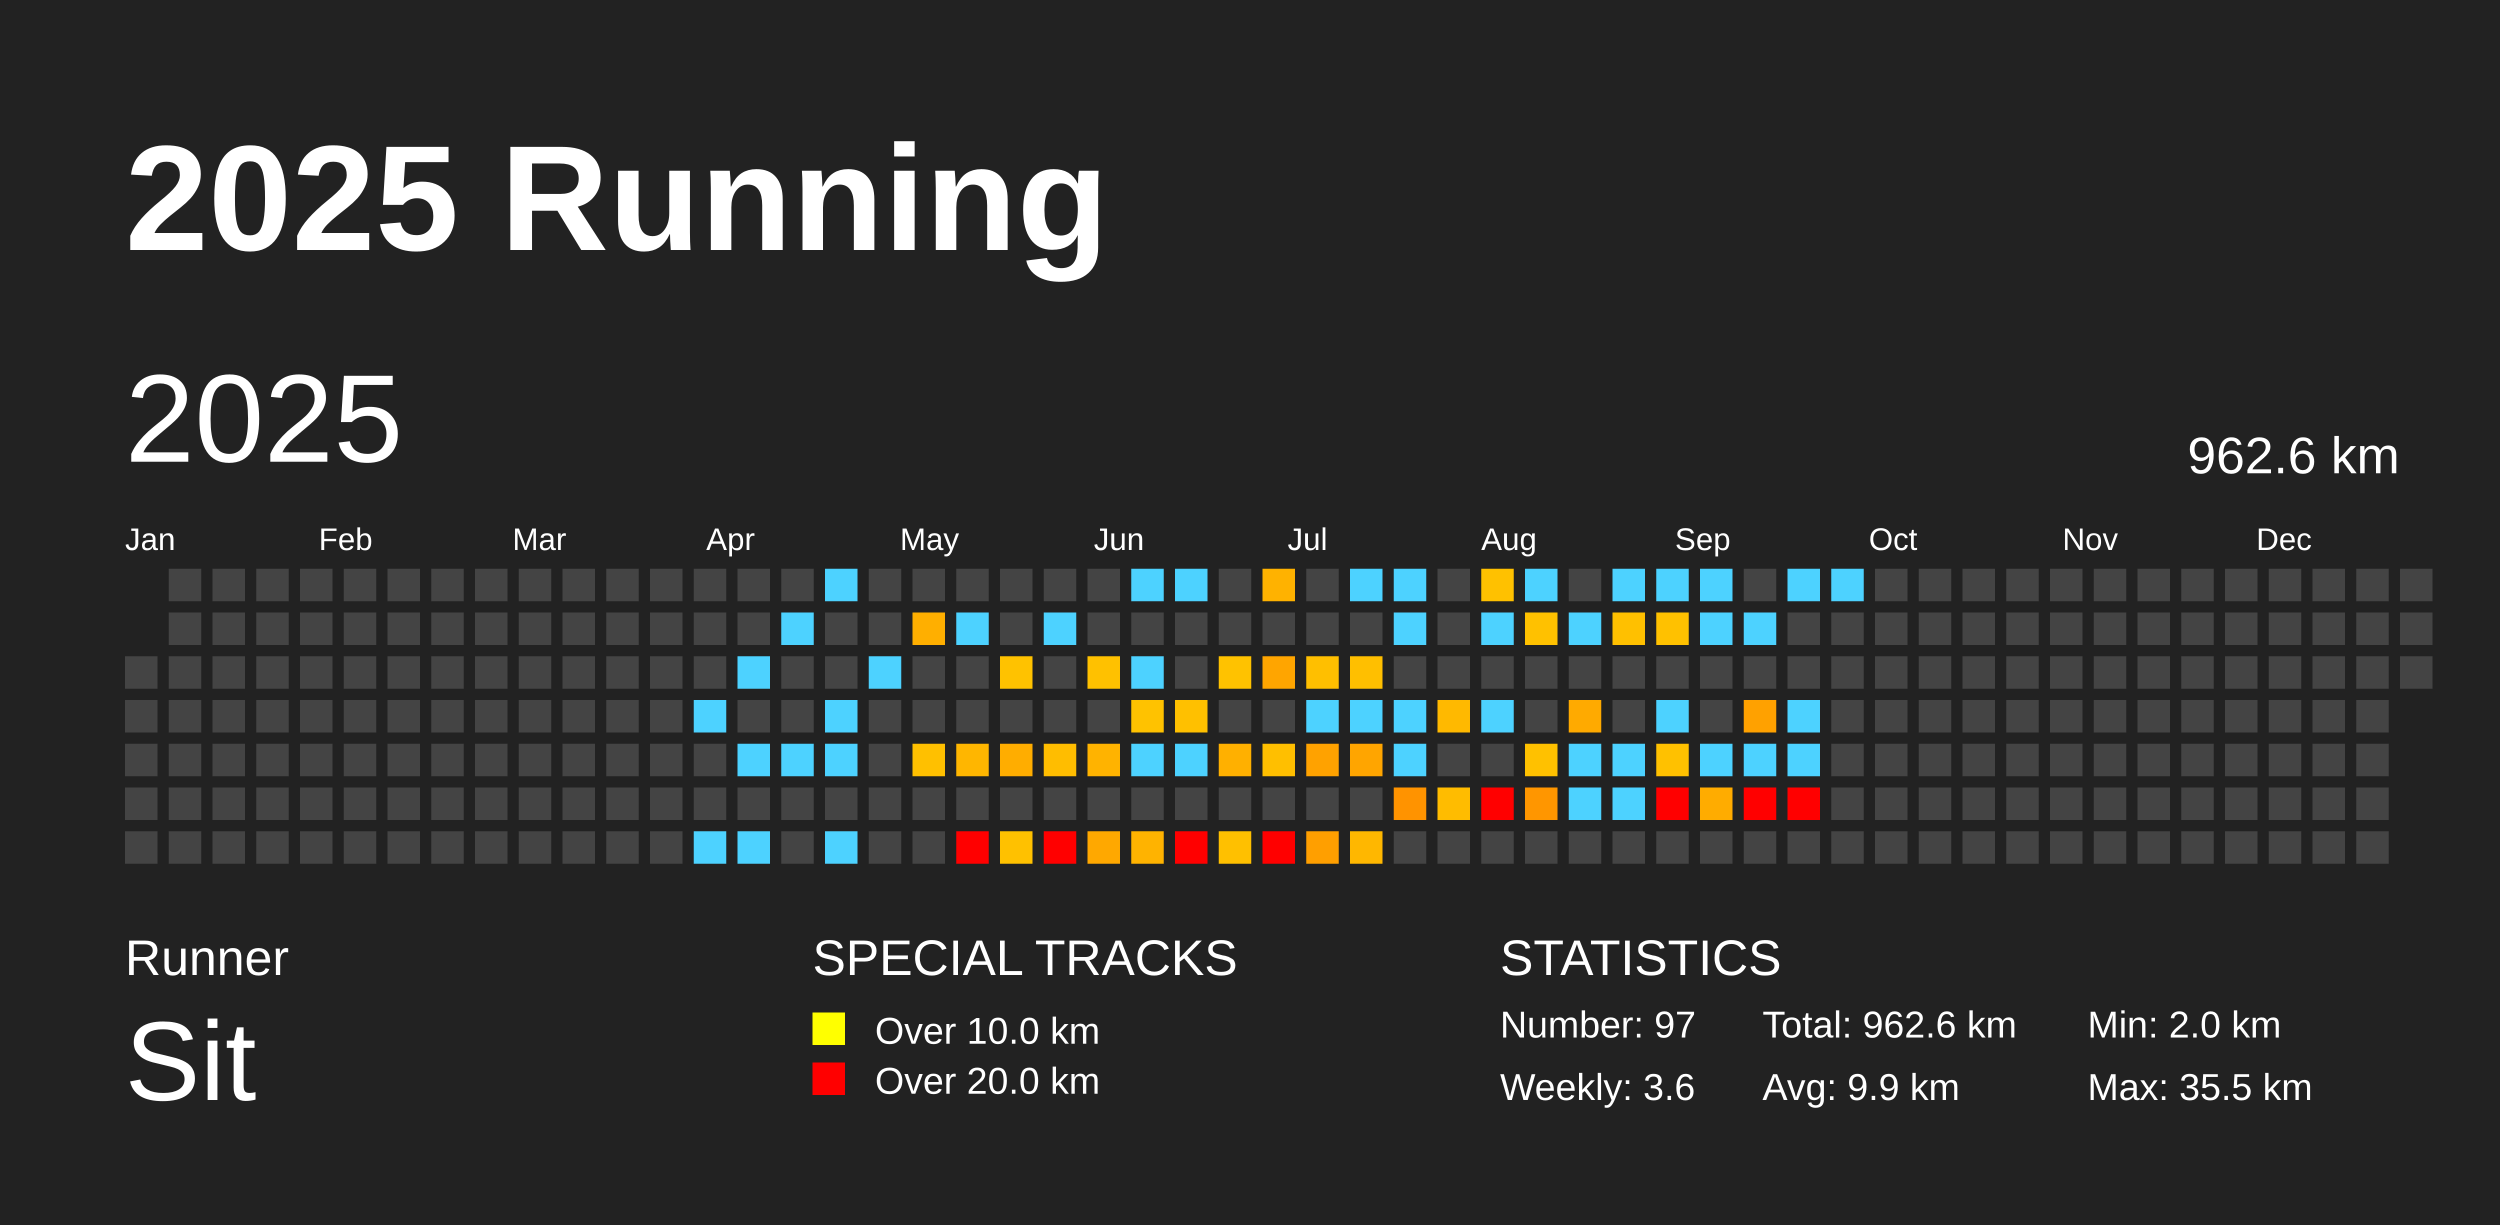
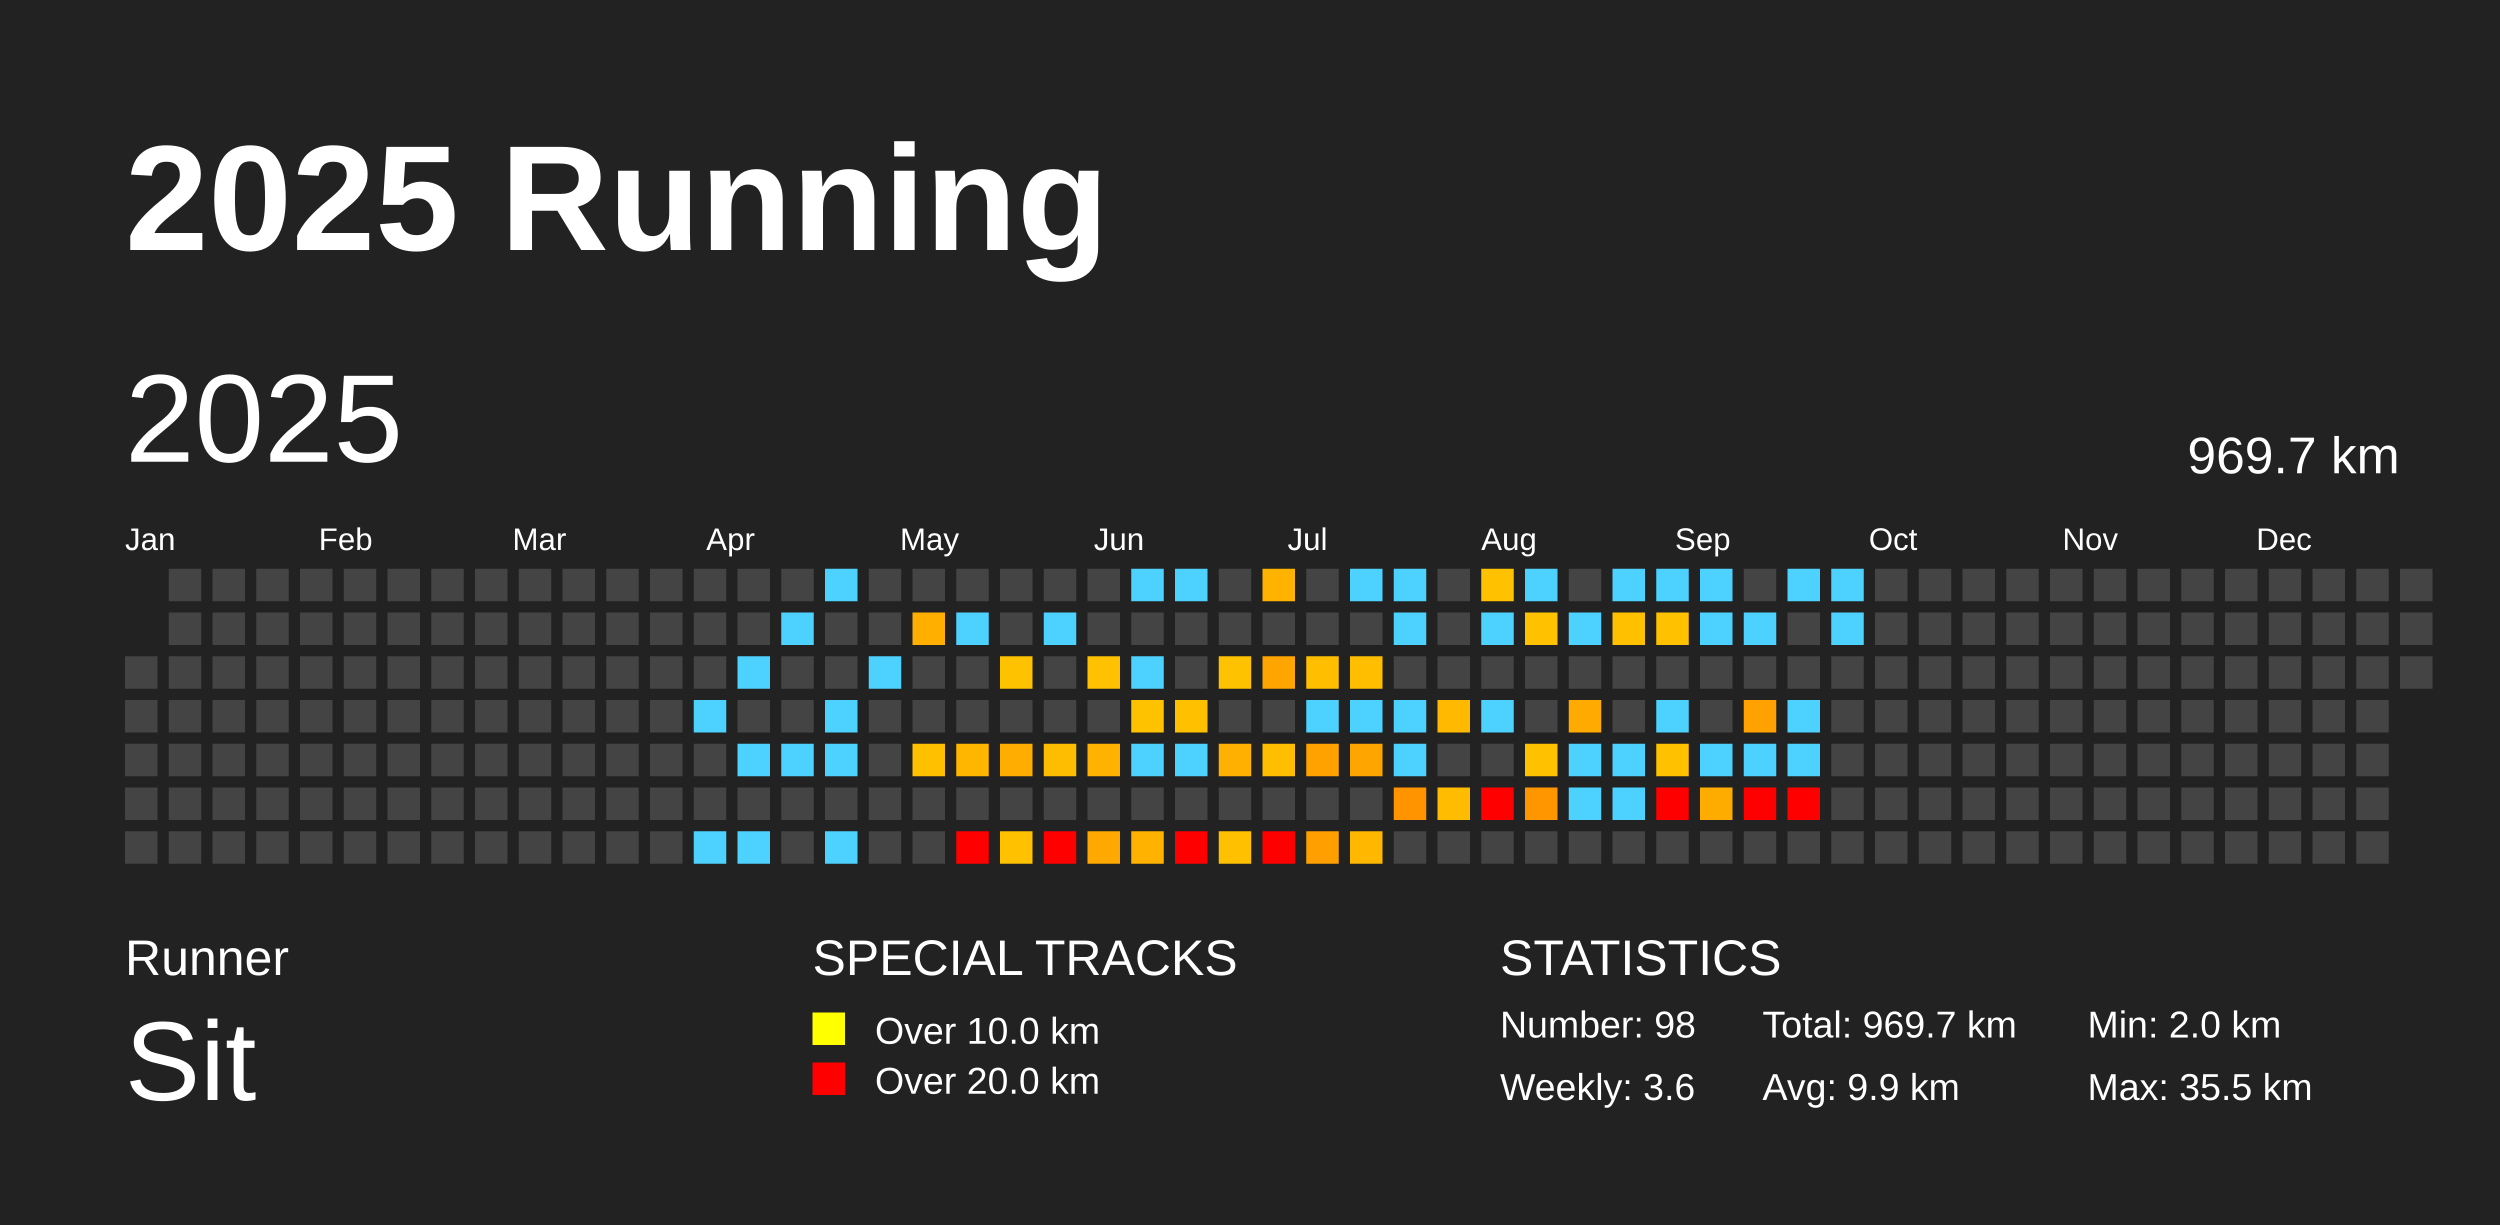
<svg xmlns="http://www.w3.org/2000/svg" baseProfile="full" height="98mm" version="1.1" viewBox="0,0,200,98" width="200mm">
  <defs />
  <rect fill="#222222" height="98" width="200" x="0" y="0" />
  <text fill="#FFFFFF" style="font-size:12px; font-family:Arial; font-weight:bold;" x="10" y="20">2025 Running</text>
  <text fill="#FFFFFF" style="font-size:4px; font-family:Arial" x="10" y="78">Runner</text>
  <text fill="#FFFFFF" style="font-size:9px; font-family:Arial" x="10" y="88">Sit</text>
  <text fill="#FFFFFF" style="font-size:4px; font-family:Arial" x="65" y="78">SPECIAL TRACKS</text>
  <rect fill="yellow" height="2.6" width="2.6" x="65" y="81" />
  <text fill="#FFFFFF" style="font-size:3px; font-family:Arial" x="70" y="83.5">Over 10.0 km</text>
  <rect fill="red" height="2.6" width="2.6" x="65" y="85" />
  <text fill="#FFFFFF" style="font-size:3px; font-family:Arial" x="70" y="87.5">Over 20.0 km</text>
  <text fill="#FFFFFF" style="font-size:4px; font-family:Arial" x="120" y="78">STATISTICS</text>
-   <text fill="#FFFFFF" style="font-size:3px; font-family:Arial" x="120" y="83">Number: 97</text>
+   <text fill="#FFFFFF" style="font-size:3px; font-family:Arial" x="120" y="83">Number: 98</text>
  <text fill="#FFFFFF" style="font-size:3px; font-family:Arial" x="120" y="88">Weekly: 3.6</text>
-   <text fill="#FFFFFF" style="font-size:3px; font-family:Arial" x="141" y="83">Total: 962.6 km</text>
+   <text fill="#FFFFFF" style="font-size:3px; font-family:Arial" x="141" y="83">Total: 969.7 km</text>
  <text fill="#FFFFFF" style="font-size:3px; font-family:Arial" x="141" y="88">Avg: 9.9 km</text>
  <text fill="#FFFFFF" style="font-size:3px; font-family:Arial" x="167" y="83">Min: 2.0 km</text>
  <text fill="#FFFFFF" style="font-size:3px; font-family:Arial" x="167" y="88">Max: 35.5 km</text>
  <text dominant-baseline="hanging" fill="#FFFFFF" style="font-size:10.0px; font-family:Arial;" x="10" y="30">2025</text>
-   <text dominant-baseline="hanging" fill="#FFFFFF" style="font-size:4.125px; font-family:Arial;" x="175" y="35">962.6 km</text>
+   <text dominant-baseline="hanging" fill="#FFFFFF" style="font-size:4.125px; font-family:Arial;" x="175" y="35">969.7 km</text>
  <text fill="#FFFFFF" style="font-size:2.5px; font-family:Arial" x="10.0" y="44">Jan</text>
  <text fill="#FFFFFF" style="font-size:2.5px; font-family:Arial" x="25.5" y="44">Feb</text>
  <text fill="#FFFFFF" style="font-size:2.5px; font-family:Arial" x="41.0" y="44">Mar</text>
  <text fill="#FFFFFF" style="font-size:2.5px; font-family:Arial" x="56.5" y="44">Apr</text>
  <text fill="#FFFFFF" style="font-size:2.5px; font-family:Arial" x="72.0" y="44">May</text>
  <text fill="#FFFFFF" style="font-size:2.5px; font-family:Arial" x="87.5" y="44">Jun</text>
  <text fill="#FFFFFF" style="font-size:2.5px; font-family:Arial" x="103.0" y="44">Jul</text>
  <text fill="#FFFFFF" style="font-size:2.5px; font-family:Arial" x="118.5" y="44">Aug</text>
  <text fill="#FFFFFF" style="font-size:2.5px; font-family:Arial" x="134.0" y="44">Sep</text>
  <text fill="#FFFFFF" style="font-size:2.5px; font-family:Arial" x="149.5" y="44">Oct</text>
  <text fill="#FFFFFF" style="font-size:2.5px; font-family:Arial" x="165.0" y="44">Nov</text>
  <text fill="#FFFFFF" style="font-size:2.5px; font-family:Arial" x="180.5" y="44">Dec</text>
  <rect fill="#444444" height="2.6" width="2.6" x="10.0" y="52.5" />
  <rect fill="#444444" height="2.6" width="2.6" x="10.0" y="56.0" />
  <rect fill="#444444" height="2.6" width="2.6" x="10.0" y="59.5" />
  <rect fill="#444444" height="2.6" width="2.6" x="10.0" y="63.0" />
  <rect fill="#444444" height="2.6" width="2.6" x="10.0" y="66.5" />
  <rect fill="#444444" height="2.6" width="2.6" x="13.5" y="45.5" />
  <rect fill="#444444" height="2.6" width="2.6" x="13.5" y="49.0" />
  <rect fill="#444444" height="2.6" width="2.6" x="13.5" y="52.5" />
  <rect fill="#444444" height="2.6" width="2.6" x="13.5" y="56.0" />
  <rect fill="#444444" height="2.6" width="2.6" x="13.5" y="59.5" />
  <rect fill="#444444" height="2.6" width="2.6" x="13.5" y="63.0" />
  <rect fill="#444444" height="2.6" width="2.6" x="13.5" y="66.5" />
  <rect fill="#444444" height="2.6" width="2.6" x="17.0" y="45.5" />
  <rect fill="#444444" height="2.6" width="2.6" x="17.0" y="49.0" />
  <rect fill="#444444" height="2.6" width="2.6" x="17.0" y="52.5" />
  <rect fill="#444444" height="2.6" width="2.6" x="17.0" y="56.0" />
  <rect fill="#444444" height="2.6" width="2.6" x="17.0" y="59.5" />
  <rect fill="#444444" height="2.6" width="2.6" x="17.0" y="63.0" />
  <rect fill="#444444" height="2.6" width="2.6" x="17.0" y="66.5" />
  <rect fill="#444444" height="2.6" width="2.6" x="20.5" y="45.5" />
  <rect fill="#444444" height="2.6" width="2.6" x="20.5" y="49.0" />
  <rect fill="#444444" height="2.6" width="2.6" x="20.5" y="52.5" />
  <rect fill="#444444" height="2.6" width="2.6" x="20.5" y="56.0" />
  <rect fill="#444444" height="2.6" width="2.6" x="20.5" y="59.5" />
  <rect fill="#444444" height="2.6" width="2.6" x="20.5" y="63.0" />
  <rect fill="#444444" height="2.6" width="2.6" x="20.5" y="66.5" />
  <rect fill="#444444" height="2.6" width="2.6" x="24.0" y="45.5" />
  <rect fill="#444444" height="2.6" width="2.6" x="24.0" y="49.0" />
  <rect fill="#444444" height="2.6" width="2.6" x="24.0" y="52.5" />
  <rect fill="#444444" height="2.6" width="2.6" x="24.0" y="56.0" />
  <rect fill="#444444" height="2.6" width="2.6" x="24.0" y="59.5" />
  <rect fill="#444444" height="2.6" width="2.6" x="24.0" y="63.0" />
  <rect fill="#444444" height="2.6" width="2.6" x="24.0" y="66.5" />
  <rect fill="#444444" height="2.6" width="2.6" x="27.5" y="45.5" />
  <rect fill="#444444" height="2.6" width="2.6" x="27.5" y="49.0" />
  <rect fill="#444444" height="2.6" width="2.6" x="27.5" y="52.5" />
  <rect fill="#444444" height="2.6" width="2.6" x="27.5" y="56.0" />
  <rect fill="#444444" height="2.6" width="2.6" x="27.5" y="59.5" />
  <rect fill="#444444" height="2.6" width="2.6" x="27.5" y="63.0" />
  <rect fill="#444444" height="2.6" width="2.6" x="27.5" y="66.5" />
  <rect fill="#444444" height="2.6" width="2.6" x="31.0" y="45.5" />
  <rect fill="#444444" height="2.6" width="2.6" x="31.0" y="49.0" />
  <rect fill="#444444" height="2.6" width="2.6" x="31.0" y="52.5" />
  <rect fill="#444444" height="2.6" width="2.6" x="31.0" y="56.0" />
  <rect fill="#444444" height="2.6" width="2.6" x="31.0" y="59.5" />
  <rect fill="#444444" height="2.6" width="2.6" x="31.0" y="63.0" />
  <rect fill="#444444" height="2.6" width="2.6" x="31.0" y="66.5" />
  <rect fill="#444444" height="2.6" width="2.6" x="34.5" y="45.5" />
  <rect fill="#444444" height="2.6" width="2.6" x="34.5" y="49.0" />
  <rect fill="#444444" height="2.6" width="2.6" x="34.5" y="52.5" />
  <rect fill="#444444" height="2.6" width="2.6" x="34.5" y="56.0" />
  <rect fill="#444444" height="2.6" width="2.6" x="34.5" y="59.5" />
  <rect fill="#444444" height="2.6" width="2.6" x="34.5" y="63.0" />
  <rect fill="#444444" height="2.6" width="2.6" x="34.5" y="66.5" />
  <rect fill="#444444" height="2.6" width="2.6" x="38.0" y="45.5" />
  <rect fill="#444444" height="2.6" width="2.6" x="38.0" y="49.0" />
  <rect fill="#444444" height="2.6" width="2.6" x="38.0" y="52.5" />
  <rect fill="#444444" height="2.6" width="2.6" x="38.0" y="56.0" />
  <rect fill="#444444" height="2.6" width="2.6" x="38.0" y="59.5" />
  <rect fill="#444444" height="2.6" width="2.6" x="38.0" y="63.0" />
  <rect fill="#444444" height="2.6" width="2.6" x="38.0" y="66.5" />
  <rect fill="#444444" height="2.6" width="2.6" x="41.5" y="45.5" />
  <rect fill="#444444" height="2.6" width="2.6" x="41.5" y="49.0" />
  <rect fill="#444444" height="2.6" width="2.6" x="41.5" y="52.5" />
  <rect fill="#444444" height="2.6" width="2.6" x="41.5" y="56.0" />
  <rect fill="#444444" height="2.6" width="2.6" x="41.5" y="59.5" />
  <rect fill="#444444" height="2.6" width="2.6" x="41.5" y="63.0" />
  <rect fill="#444444" height="2.6" width="2.6" x="41.5" y="66.5" />
  <rect fill="#444444" height="2.6" width="2.6" x="45.0" y="45.5" />
  <rect fill="#444444" height="2.6" width="2.6" x="45.0" y="49.0" />
  <rect fill="#444444" height="2.6" width="2.6" x="45.0" y="52.5" />
  <rect fill="#444444" height="2.6" width="2.6" x="45.0" y="56.0" />
  <rect fill="#444444" height="2.6" width="2.6" x="45.0" y="59.5" />
  <rect fill="#444444" height="2.6" width="2.6" x="45.0" y="63.0" />
  <rect fill="#444444" height="2.6" width="2.6" x="45.0" y="66.5" />
  <rect fill="#444444" height="2.6" width="2.6" x="48.5" y="45.5" />
  <rect fill="#444444" height="2.6" width="2.6" x="48.5" y="49.0" />
  <rect fill="#444444" height="2.6" width="2.6" x="48.5" y="52.5" />
  <rect fill="#444444" height="2.6" width="2.6" x="48.5" y="56.0" />
  <rect fill="#444444" height="2.6" width="2.6" x="48.5" y="59.5" />
  <rect fill="#444444" height="2.6" width="2.6" x="48.5" y="63.0" />
  <rect fill="#444444" height="2.6" width="2.6" x="48.5" y="66.5" />
  <rect fill="#444444" height="2.6" width="2.6" x="52.0" y="45.5" />
  <rect fill="#444444" height="2.6" width="2.6" x="52.0" y="49.0" />
  <rect fill="#444444" height="2.6" width="2.6" x="52.0" y="52.5" />
  <rect fill="#444444" height="2.6" width="2.6" x="52.0" y="56.0" />
  <rect fill="#444444" height="2.6" width="2.6" x="52.0" y="59.5" />
  <rect fill="#444444" height="2.6" width="2.6" x="52.0" y="63.0" />
  <rect fill="#444444" height="2.6" width="2.6" x="52.0" y="66.5" />
  <rect fill="#444444" height="2.6" width="2.6" x="55.5" y="45.5" />
  <rect fill="#444444" height="2.6" width="2.6" x="55.5" y="49.0" />
  <rect fill="#444444" height="2.6" width="2.6" x="55.5" y="52.5" />
  <rect fill="#4dd2ff" height="2.6" width="2.6" x="55.5" y="56.0" />
  <rect fill="#444444" height="2.6" width="2.6" x="55.5" y="59.5" />
  <rect fill="#444444" height="2.6" width="2.6" x="55.5" y="63.0" />
  <rect fill="#4dd2ff" height="2.6" width="2.6" x="55.5" y="66.5" />
  <rect fill="#444444" height="2.6" width="2.6" x="59.0" y="45.5" />
  <rect fill="#444444" height="2.6" width="2.6" x="59.0" y="49.0" />
  <rect fill="#4dd2ff" height="2.6" width="2.6" x="59.0" y="52.5" />
  <rect fill="#444444" height="2.6" width="2.6" x="59.0" y="56.0" />
  <rect fill="#4dd2ff" height="2.6" width="2.6" x="59.0" y="59.5" />
  <rect fill="#444444" height="2.6" width="2.6" x="59.0" y="63.0" />
  <rect fill="#4dd2ff" height="2.6" width="2.6" x="59.0" y="66.5" />
  <rect fill="#444444" height="2.6" width="2.6" x="62.5" y="45.5" />
  <rect fill="#4dd2ff" height="2.6" width="2.6" x="62.5" y="49.0" />
  <rect fill="#444444" height="2.6" width="2.6" x="62.5" y="52.5" />
  <rect fill="#444444" height="2.6" width="2.6" x="62.5" y="56.0" />
  <rect fill="#4dd2ff" height="2.6" width="2.6" x="62.5" y="59.5" />
  <rect fill="#444444" height="2.6" width="2.6" x="62.5" y="63.0" />
  <rect fill="#444444" height="2.6" width="2.6" x="62.5" y="66.5" />
  <rect fill="#4dd2ff" height="2.6" width="2.6" x="66.0" y="45.5" />
  <rect fill="#444444" height="2.6" width="2.6" x="66.0" y="49.0" />
  <rect fill="#444444" height="2.6" width="2.6" x="66.0" y="52.5" />
  <rect fill="#4dd2ff" height="2.6" width="2.6" x="66.0" y="56.0" />
  <rect fill="#4dd2ff" height="2.6" width="2.6" x="66.0" y="59.5" />
  <rect fill="#444444" height="2.6" width="2.6" x="66.0" y="63.0" />
  <rect fill="#4dd2ff" height="2.6" width="2.6" x="66.0" y="66.5" />
  <rect fill="#444444" height="2.6" width="2.6" x="69.5" y="45.5" />
  <rect fill="#444444" height="2.6" width="2.6" x="69.5" y="49.0" />
  <rect fill="#4dd2ff" height="2.6" width="2.6" x="69.5" y="52.5" />
  <rect fill="#444444" height="2.6" width="2.6" x="69.5" y="56.0" />
  <rect fill="#444444" height="2.6" width="2.6" x="69.5" y="59.5" />
  <rect fill="#444444" height="2.6" width="2.6" x="69.5" y="63.0" />
  <rect fill="#444444" height="2.6" width="2.6" x="69.5" y="66.5" />
  <rect fill="#444444" height="2.6" width="2.6" x="73.0" y="45.5" />
  <rect fill="#ffaf00" height="2.6" width="2.6" x="73.0" y="49.0" />
  <rect fill="#444444" height="2.6" width="2.6" x="73.0" y="52.5" />
  <rect fill="#444444" height="2.6" width="2.6" x="73.0" y="56.0" />
  <rect fill="#ffc000" height="2.6" width="2.6" x="73.0" y="59.5" />
  <rect fill="#444444" height="2.6" width="2.6" x="73.0" y="63.0" />
  <rect fill="#444444" height="2.6" width="2.6" x="73.0" y="66.5" />
  <rect fill="#444444" height="2.6" width="2.6" x="76.5" y="45.5" />
  <rect fill="#4dd2ff" height="2.6" width="2.6" x="76.5" y="49.0" />
  <rect fill="#444444" height="2.6" width="2.6" x="76.5" y="52.5" />
  <rect fill="#444444" height="2.6" width="2.6" x="76.5" y="56.0" />
  <rect fill="#ffb600" height="2.6" width="2.6" x="76.5" y="59.5" />
  <rect fill="#444444" height="2.6" width="2.6" x="76.5" y="63.0" />
  <rect fill="red" height="2.6" width="2.6" x="76.5" y="66.5" />
  <rect fill="#444444" height="2.6" width="2.6" x="80.0" y="45.5" />
  <rect fill="#444444" height="2.6" width="2.6" x="80.0" y="49.0" />
  <rect fill="#ffc200" height="2.6" width="2.6" x="80.0" y="52.5" />
  <rect fill="#444444" height="2.6" width="2.6" x="80.0" y="56.0" />
  <rect fill="#ffad00" height="2.6" width="2.6" x="80.0" y="59.5" />
  <rect fill="#444444" height="2.6" width="2.6" x="80.0" y="63.0" />
  <rect fill="#ffc100" height="2.6" width="2.6" x="80.0" y="66.5" />
  <rect fill="#444444" height="2.6" width="2.6" x="83.5" y="45.5" />
  <rect fill="#4dd2ff" height="2.6" width="2.6" x="83.5" y="49.0" />
  <rect fill="#444444" height="2.6" width="2.6" x="83.5" y="52.5" />
  <rect fill="#444444" height="2.6" width="2.6" x="83.5" y="56.0" />
  <rect fill="#ffbd00" height="2.6" width="2.6" x="83.5" y="59.5" />
  <rect fill="#444444" height="2.6" width="2.6" x="83.5" y="63.0" />
  <rect fill="red" height="2.6" width="2.6" x="83.5" y="66.5" />
  <rect fill="#444444" height="2.6" width="2.6" x="87.0" y="45.5" />
  <rect fill="#444444" height="2.6" width="2.6" x="87.0" y="49.0" />
  <rect fill="#ffc100" height="2.6" width="2.6" x="87.0" y="52.5" />
  <rect fill="#444444" height="2.6" width="2.6" x="87.0" y="56.0" />
  <rect fill="#ffb300" height="2.6" width="2.6" x="87.0" y="59.5" />
  <rect fill="#444444" height="2.6" width="2.6" x="87.0" y="63.0" />
  <rect fill="#ffa800" height="2.6" width="2.6" x="87.0" y="66.5" />
  <rect fill="#4dd2ff" height="2.6" width="2.6" x="90.5" y="45.5" />
  <rect fill="#444444" height="2.6" width="2.6" x="90.5" y="49.0" />
  <rect fill="#4dd2ff" height="2.6" width="2.6" x="90.5" y="52.5" />
  <rect fill="#ffc200" height="2.6" width="2.6" x="90.5" y="56.0" />
  <rect fill="#4dd2ff" height="2.6" width="2.6" x="90.5" y="59.5" />
  <rect fill="#444444" height="2.6" width="2.6" x="90.5" y="63.0" />
  <rect fill="#ffb300" height="2.6" width="2.6" x="90.5" y="66.5" />
  <rect fill="#4dd2ff" height="2.6" width="2.6" x="94.0" y="45.5" />
  <rect fill="#444444" height="2.6" width="2.6" x="94.0" y="49.0" />
  <rect fill="#444444" height="2.6" width="2.6" x="94.0" y="52.5" />
  <rect fill="#ffc000" height="2.6" width="2.6" x="94.0" y="56.0" />
  <rect fill="#4dd2ff" height="2.6" width="2.6" x="94.0" y="59.5" />
  <rect fill="#444444" height="2.6" width="2.6" x="94.0" y="63.0" />
  <rect fill="red" height="2.6" width="2.6" x="94.0" y="66.5" />
  <rect fill="#444444" height="2.6" width="2.6" x="97.5" y="45.5" />
  <rect fill="#444444" height="2.6" width="2.6" x="97.5" y="49.0" />
  <rect fill="#ffc200" height="2.6" width="2.6" x="97.5" y="52.5" />
  <rect fill="#444444" height="2.6" width="2.6" x="97.5" y="56.0" />
  <rect fill="#ffb000" height="2.6" width="2.6" x="97.5" y="59.5" />
  <rect fill="#444444" height="2.6" width="2.6" x="97.5" y="63.0" />
  <rect fill="#ffc000" height="2.6" width="2.6" x="97.5" y="66.5" />
  <rect fill="#ffb200" height="2.6" width="2.6" x="101.0" y="45.5" />
  <rect fill="#444444" height="2.6" width="2.6" x="101.0" y="49.0" />
  <rect fill="#ffa500" height="2.6" width="2.6" x="101.0" y="52.5" />
  <rect fill="#444444" height="2.6" width="2.6" x="101.0" y="56.0" />
  <rect fill="#ffbf00" height="2.6" width="2.6" x="101.0" y="59.5" />
  <rect fill="#444444" height="2.6" width="2.6" x="101.0" y="63.0" />
  <rect fill="red" height="2.6" width="2.6" x="101.0" y="66.5" />
  <rect fill="#444444" height="2.6" width="2.6" x="104.5" y="45.5" />
  <rect fill="#444444" height="2.6" width="2.6" x="104.5" y="49.0" />
  <rect fill="#ffbf00" height="2.6" width="2.6" x="104.5" y="52.5" />
  <rect fill="#4dd2ff" height="2.6" width="2.6" x="104.5" y="56.0" />
  <rect fill="#ffa200" height="2.6" width="2.6" x="104.5" y="59.5" />
  <rect fill="#444444" height="2.6" width="2.6" x="104.5" y="63.0" />
  <rect fill="#ff9f00" height="2.6" width="2.6" x="104.5" y="66.5" />
  <rect fill="#4dd2ff" height="2.6" width="2.6" x="108.0" y="45.5" />
  <rect fill="#444444" height="2.6" width="2.6" x="108.0" y="49.0" />
  <rect fill="#ffbf00" height="2.6" width="2.6" x="108.0" y="52.5" />
  <rect fill="#4dd2ff" height="2.6" width="2.6" x="108.0" y="56.0" />
  <rect fill="#ffa500" height="2.6" width="2.6" x="108.0" y="59.5" />
  <rect fill="#444444" height="2.6" width="2.6" x="108.0" y="63.0" />
  <rect fill="#ffb700" height="2.6" width="2.6" x="108.0" y="66.5" />
  <rect fill="#4dd2ff" height="2.6" width="2.6" x="111.5" y="45.5" />
  <rect fill="#4dd2ff" height="2.6" width="2.6" x="111.5" y="49.0" />
  <rect fill="#444444" height="2.6" width="2.6" x="111.5" y="52.5" />
  <rect fill="#4dd2ff" height="2.6" width="2.6" x="111.5" y="56.0" />
  <rect fill="#4dd2ff" height="2.6" width="2.6" x="111.5" y="59.5" />
  <rect fill="#ff9300" height="2.6" width="2.6" x="111.5" y="63.0" />
  <rect fill="#444444" height="2.6" width="2.6" x="111.5" y="66.5" />
  <rect fill="#444444" height="2.6" width="2.6" x="115.0" y="45.5" />
  <rect fill="#444444" height="2.6" width="2.6" x="115.0" y="49.0" />
  <rect fill="#444444" height="2.6" width="2.6" x="115.0" y="52.5" />
  <rect fill="#ffb900" height="2.6" width="2.6" x="115.0" y="56.0" />
  <rect fill="#444444" height="2.6" width="2.6" x="115.0" y="59.5" />
  <rect fill="#ffbc00" height="2.6" width="2.6" x="115.0" y="63.0" />
  <rect fill="#444444" height="2.6" width="2.6" x="115.0" y="66.5" />
  <rect fill="#ffc100" height="2.6" width="2.6" x="118.5" y="45.5" />
  <rect fill="#4dd2ff" height="2.6" width="2.6" x="118.5" y="49.0" />
  <rect fill="#444444" height="2.6" width="2.6" x="118.5" y="52.5" />
  <rect fill="#4dd2ff" height="2.6" width="2.6" x="118.5" y="56.0" />
  <rect fill="#444444" height="2.6" width="2.6" x="118.5" y="59.5" />
  <rect fill="red" height="2.6" width="2.6" x="118.5" y="63.0" />
  <rect fill="#444444" height="2.6" width="2.6" x="118.5" y="66.5" />
  <rect fill="#4dd2ff" height="2.6" width="2.6" x="122.0" y="45.5" />
  <rect fill="#ffc100" height="2.6" width="2.6" x="122.0" y="49.0" />
  <rect fill="#444444" height="2.6" width="2.6" x="122.0" y="52.5" />
  <rect fill="#444444" height="2.6" width="2.6" x="122.0" y="56.0" />
  <rect fill="#ffc100" height="2.6" width="2.6" x="122.0" y="59.5" />
  <rect fill="#ff9600" height="2.6" width="2.6" x="122.0" y="63.0" />
  <rect fill="#444444" height="2.6" width="2.6" x="122.0" y="66.5" />
  <rect fill="#444444" height="2.6" width="2.6" x="125.5" y="45.5" />
  <rect fill="#4dd2ff" height="2.6" width="2.6" x="125.5" y="49.0" />
  <rect fill="#444444" height="2.6" width="2.6" x="125.5" y="52.5" />
  <rect fill="#ffaa00" height="2.6" width="2.6" x="125.5" y="56.0" />
  <rect fill="#4dd2ff" height="2.6" width="2.6" x="125.5" y="59.5" />
  <rect fill="#4dd2ff" height="2.6" width="2.6" x="125.5" y="63.0" />
  <rect fill="#444444" height="2.6" width="2.6" x="125.5" y="66.5" />
  <rect fill="#4dd2ff" height="2.6" width="2.6" x="129.0" y="45.5" />
  <rect fill="#ffc000" height="2.6" width="2.6" x="129.0" y="49.0" />
  <rect fill="#444444" height="2.6" width="2.6" x="129.0" y="52.5" />
  <rect fill="#444444" height="2.6" width="2.6" x="129.0" y="56.0" />
  <rect fill="#4dd2ff" height="2.6" width="2.6" x="129.0" y="59.5" />
  <rect fill="#4dd2ff" height="2.6" width="2.6" x="129.0" y="63.0" />
  <rect fill="#444444" height="2.6" width="2.6" x="129.0" y="66.5" />
  <rect fill="#4dd2ff" height="2.6" width="2.6" x="132.5" y="45.5" />
  <rect fill="#ffc100" height="2.6" width="2.6" x="132.5" y="49.0" />
  <rect fill="#444444" height="2.6" width="2.6" x="132.5" y="52.5" />
  <rect fill="#4dd2ff" height="2.6" width="2.6" x="132.5" y="56.0" />
  <rect fill="#ffc100" height="2.6" width="2.6" x="132.5" y="59.5" />
  <rect fill="red" height="2.6" width="2.6" x="132.5" y="63.0" />
  <rect fill="#444444" height="2.6" width="2.6" x="132.5" y="66.5" />
  <rect fill="#4dd2ff" height="2.6" width="2.6" x="136.0" y="45.5" />
  <rect fill="#4dd2ff" height="2.6" width="2.6" x="136.0" y="49.0" />
  <rect fill="#444444" height="2.6" width="2.6" x="136.0" y="52.5" />
  <rect fill="#444444" height="2.6" width="2.6" x="136.0" y="56.0" />
  <rect fill="#4dd2ff" height="2.6" width="2.6" x="136.0" y="59.5" />
  <rect fill="#ffac00" height="2.6" width="2.6" x="136.0" y="63.0" />
  <rect fill="#444444" height="2.6" width="2.6" x="136.0" y="66.5" />
  <rect fill="#444444" height="2.6" width="2.6" x="139.5" y="45.5" />
  <rect fill="#4dd2ff" height="2.6" width="2.6" x="139.5" y="49.0" />
  <rect fill="#444444" height="2.6" width="2.6" x="139.5" y="52.5" />
  <rect fill="#ffa100" height="2.6" width="2.6" x="139.5" y="56.0" />
  <rect fill="#4dd2ff" height="2.6" width="2.6" x="139.5" y="59.5" />
  <rect fill="red" height="2.6" width="2.6" x="139.5" y="63.0" />
  <rect fill="#444444" height="2.6" width="2.6" x="139.5" y="66.5" />
  <rect fill="#4dd2ff" height="2.6" width="2.6" x="143.0" y="45.5" />
  <rect fill="#444444" height="2.6" width="2.6" x="143.0" y="49.0" />
  <rect fill="#444444" height="2.6" width="2.6" x="143.0" y="52.5" />
  <rect fill="#4dd2ff" height="2.6" width="2.6" x="143.0" y="56.0" />
  <rect fill="#4dd2ff" height="2.6" width="2.6" x="143.0" y="59.5" />
  <rect fill="red" height="2.6" width="2.6" x="143.0" y="63.0" />
  <rect fill="#444444" height="2.6" width="2.6" x="143.0" y="66.5" />
  <rect fill="#4dd2ff" height="2.6" width="2.6" x="146.5" y="45.5" />
-   <rect fill="#444444" height="2.6" width="2.6" x="146.5" y="49.0" />
+   <rect fill="#4dd2ff" height="2.6" width="2.6" x="146.5" y="49.0" />
  <rect fill="#444444" height="2.6" width="2.6" x="146.5" y="52.5" />
  <rect fill="#444444" height="2.6" width="2.6" x="146.5" y="56.0" />
  <rect fill="#444444" height="2.6" width="2.6" x="146.5" y="59.5" />
  <rect fill="#444444" height="2.6" width="2.6" x="146.5" y="63.0" />
  <rect fill="#444444" height="2.6" width="2.6" x="146.5" y="66.5" />
  <rect fill="#444444" height="2.6" width="2.6" x="150.0" y="45.5" />
  <rect fill="#444444" height="2.6" width="2.6" x="150.0" y="49.0" />
  <rect fill="#444444" height="2.6" width="2.6" x="150.0" y="52.5" />
  <rect fill="#444444" height="2.6" width="2.6" x="150.0" y="56.0" />
  <rect fill="#444444" height="2.6" width="2.6" x="150.0" y="59.5" />
  <rect fill="#444444" height="2.6" width="2.6" x="150.0" y="63.0" />
  <rect fill="#444444" height="2.6" width="2.6" x="150.0" y="66.5" />
  <rect fill="#444444" height="2.6" width="2.6" x="153.5" y="45.5" />
  <rect fill="#444444" height="2.6" width="2.6" x="153.5" y="49.0" />
  <rect fill="#444444" height="2.6" width="2.6" x="153.5" y="52.5" />
  <rect fill="#444444" height="2.6" width="2.6" x="153.5" y="56.0" />
  <rect fill="#444444" height="2.6" width="2.6" x="153.5" y="59.5" />
  <rect fill="#444444" height="2.6" width="2.6" x="153.5" y="63.0" />
  <rect fill="#444444" height="2.6" width="2.6" x="153.5" y="66.5" />
  <rect fill="#444444" height="2.6" width="2.6" x="157.0" y="45.5" />
  <rect fill="#444444" height="2.6" width="2.6" x="157.0" y="49.0" />
  <rect fill="#444444" height="2.6" width="2.6" x="157.0" y="52.5" />
  <rect fill="#444444" height="2.6" width="2.6" x="157.0" y="56.0" />
  <rect fill="#444444" height="2.6" width="2.6" x="157.0" y="59.5" />
  <rect fill="#444444" height="2.6" width="2.6" x="157.0" y="63.0" />
  <rect fill="#444444" height="2.6" width="2.6" x="157.0" y="66.5" />
  <rect fill="#444444" height="2.6" width="2.6" x="160.5" y="45.5" />
  <rect fill="#444444" height="2.6" width="2.6" x="160.5" y="49.0" />
  <rect fill="#444444" height="2.6" width="2.6" x="160.5" y="52.5" />
  <rect fill="#444444" height="2.6" width="2.6" x="160.5" y="56.0" />
  <rect fill="#444444" height="2.6" width="2.6" x="160.5" y="59.5" />
  <rect fill="#444444" height="2.6" width="2.6" x="160.5" y="63.0" />
  <rect fill="#444444" height="2.6" width="2.6" x="160.5" y="66.5" />
  <rect fill="#444444" height="2.6" width="2.6" x="164.0" y="45.5" />
  <rect fill="#444444" height="2.6" width="2.6" x="164.0" y="49.0" />
  <rect fill="#444444" height="2.6" width="2.6" x="164.0" y="52.5" />
  <rect fill="#444444" height="2.6" width="2.6" x="164.0" y="56.0" />
  <rect fill="#444444" height="2.6" width="2.6" x="164.0" y="59.5" />
  <rect fill="#444444" height="2.6" width="2.6" x="164.0" y="63.0" />
  <rect fill="#444444" height="2.6" width="2.6" x="164.0" y="66.5" />
  <rect fill="#444444" height="2.6" width="2.6" x="167.5" y="45.5" />
  <rect fill="#444444" height="2.6" width="2.6" x="167.5" y="49.0" />
  <rect fill="#444444" height="2.6" width="2.6" x="167.5" y="52.5" />
  <rect fill="#444444" height="2.6" width="2.6" x="167.5" y="56.0" />
  <rect fill="#444444" height="2.6" width="2.6" x="167.5" y="59.5" />
  <rect fill="#444444" height="2.6" width="2.6" x="167.5" y="63.0" />
  <rect fill="#444444" height="2.6" width="2.6" x="167.5" y="66.5" />
  <rect fill="#444444" height="2.6" width="2.6" x="171.0" y="45.5" />
  <rect fill="#444444" height="2.6" width="2.6" x="171.0" y="49.0" />
  <rect fill="#444444" height="2.6" width="2.6" x="171.0" y="52.5" />
  <rect fill="#444444" height="2.6" width="2.6" x="171.0" y="56.0" />
  <rect fill="#444444" height="2.6" width="2.6" x="171.0" y="59.5" />
  <rect fill="#444444" height="2.6" width="2.6" x="171.0" y="63.0" />
  <rect fill="#444444" height="2.6" width="2.6" x="171.0" y="66.5" />
  <rect fill="#444444" height="2.6" width="2.6" x="174.5" y="45.5" />
  <rect fill="#444444" height="2.6" width="2.6" x="174.5" y="49.0" />
  <rect fill="#444444" height="2.6" width="2.6" x="174.5" y="52.5" />
  <rect fill="#444444" height="2.6" width="2.6" x="174.5" y="56.0" />
  <rect fill="#444444" height="2.6" width="2.6" x="174.5" y="59.5" />
  <rect fill="#444444" height="2.6" width="2.6" x="174.5" y="63.0" />
  <rect fill="#444444" height="2.6" width="2.6" x="174.5" y="66.5" />
  <rect fill="#444444" height="2.6" width="2.6" x="178.0" y="45.5" />
  <rect fill="#444444" height="2.6" width="2.6" x="178.0" y="49.0" />
  <rect fill="#444444" height="2.6" width="2.6" x="178.0" y="52.5" />
  <rect fill="#444444" height="2.6" width="2.6" x="178.0" y="56.0" />
  <rect fill="#444444" height="2.6" width="2.6" x="178.0" y="59.5" />
  <rect fill="#444444" height="2.6" width="2.6" x="178.0" y="63.0" />
  <rect fill="#444444" height="2.6" width="2.6" x="178.0" y="66.5" />
  <rect fill="#444444" height="2.6" width="2.6" x="181.5" y="45.5" />
  <rect fill="#444444" height="2.6" width="2.6" x="181.5" y="49.0" />
  <rect fill="#444444" height="2.6" width="2.6" x="181.5" y="52.5" />
  <rect fill="#444444" height="2.6" width="2.6" x="181.5" y="56.0" />
  <rect fill="#444444" height="2.6" width="2.6" x="181.5" y="59.5" />
  <rect fill="#444444" height="2.6" width="2.6" x="181.5" y="63.0" />
  <rect fill="#444444" height="2.6" width="2.6" x="181.5" y="66.5" />
  <rect fill="#444444" height="2.6" width="2.6" x="185.0" y="45.5" />
  <rect fill="#444444" height="2.6" width="2.6" x="185.0" y="49.0" />
  <rect fill="#444444" height="2.6" width="2.6" x="185.0" y="52.5" />
  <rect fill="#444444" height="2.6" width="2.6" x="185.0" y="56.0" />
  <rect fill="#444444" height="2.6" width="2.6" x="185.0" y="59.5" />
  <rect fill="#444444" height="2.6" width="2.6" x="185.0" y="63.0" />
  <rect fill="#444444" height="2.6" width="2.6" x="185.0" y="66.5" />
  <rect fill="#444444" height="2.6" width="2.6" x="188.5" y="45.5" />
  <rect fill="#444444" height="2.6" width="2.6" x="188.5" y="49.0" />
  <rect fill="#444444" height="2.6" width="2.6" x="188.5" y="52.5" />
  <rect fill="#444444" height="2.6" width="2.6" x="188.5" y="56.0" />
  <rect fill="#444444" height="2.6" width="2.6" x="188.5" y="59.5" />
  <rect fill="#444444" height="2.6" width="2.6" x="188.5" y="63.0" />
  <rect fill="#444444" height="2.6" width="2.6" x="188.5" y="66.5" />
  <rect fill="#444444" height="2.6" width="2.6" x="192.0" y="45.5" />
  <rect fill="#444444" height="2.6" width="2.6" x="192.0" y="49.0" />
  <rect fill="#444444" height="2.6" width="2.6" x="192.0" y="52.5" />
</svg>
